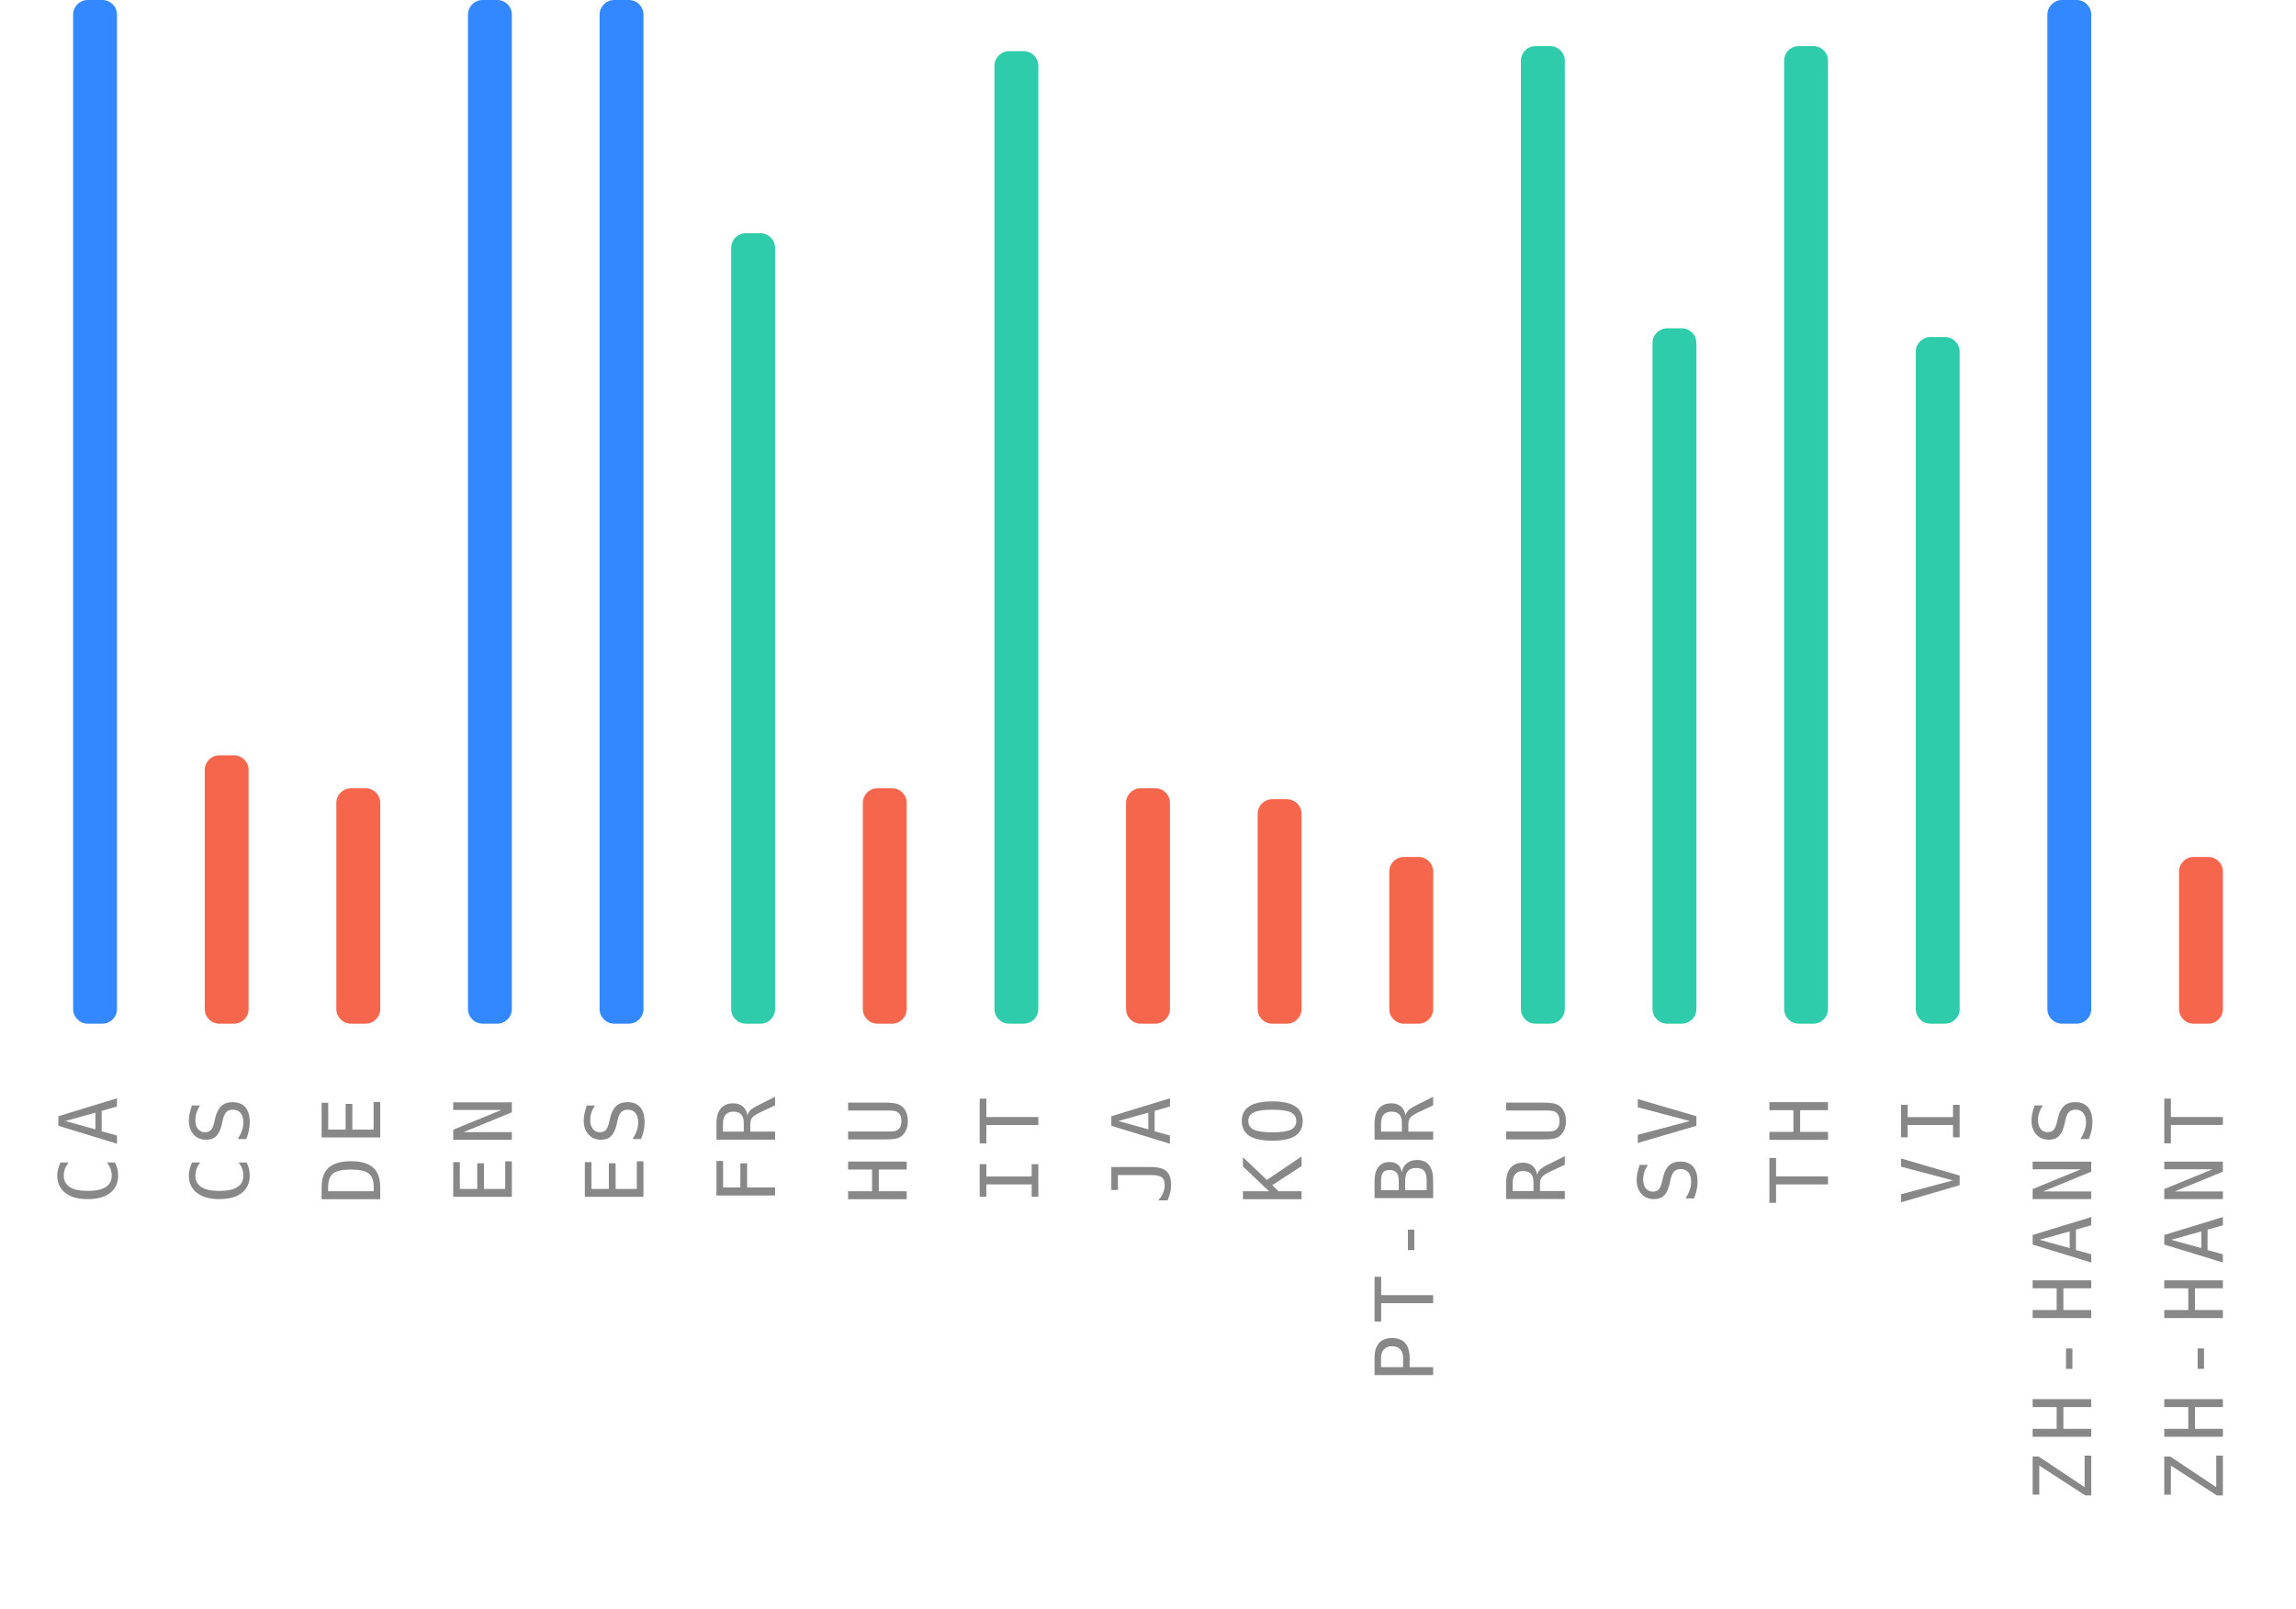
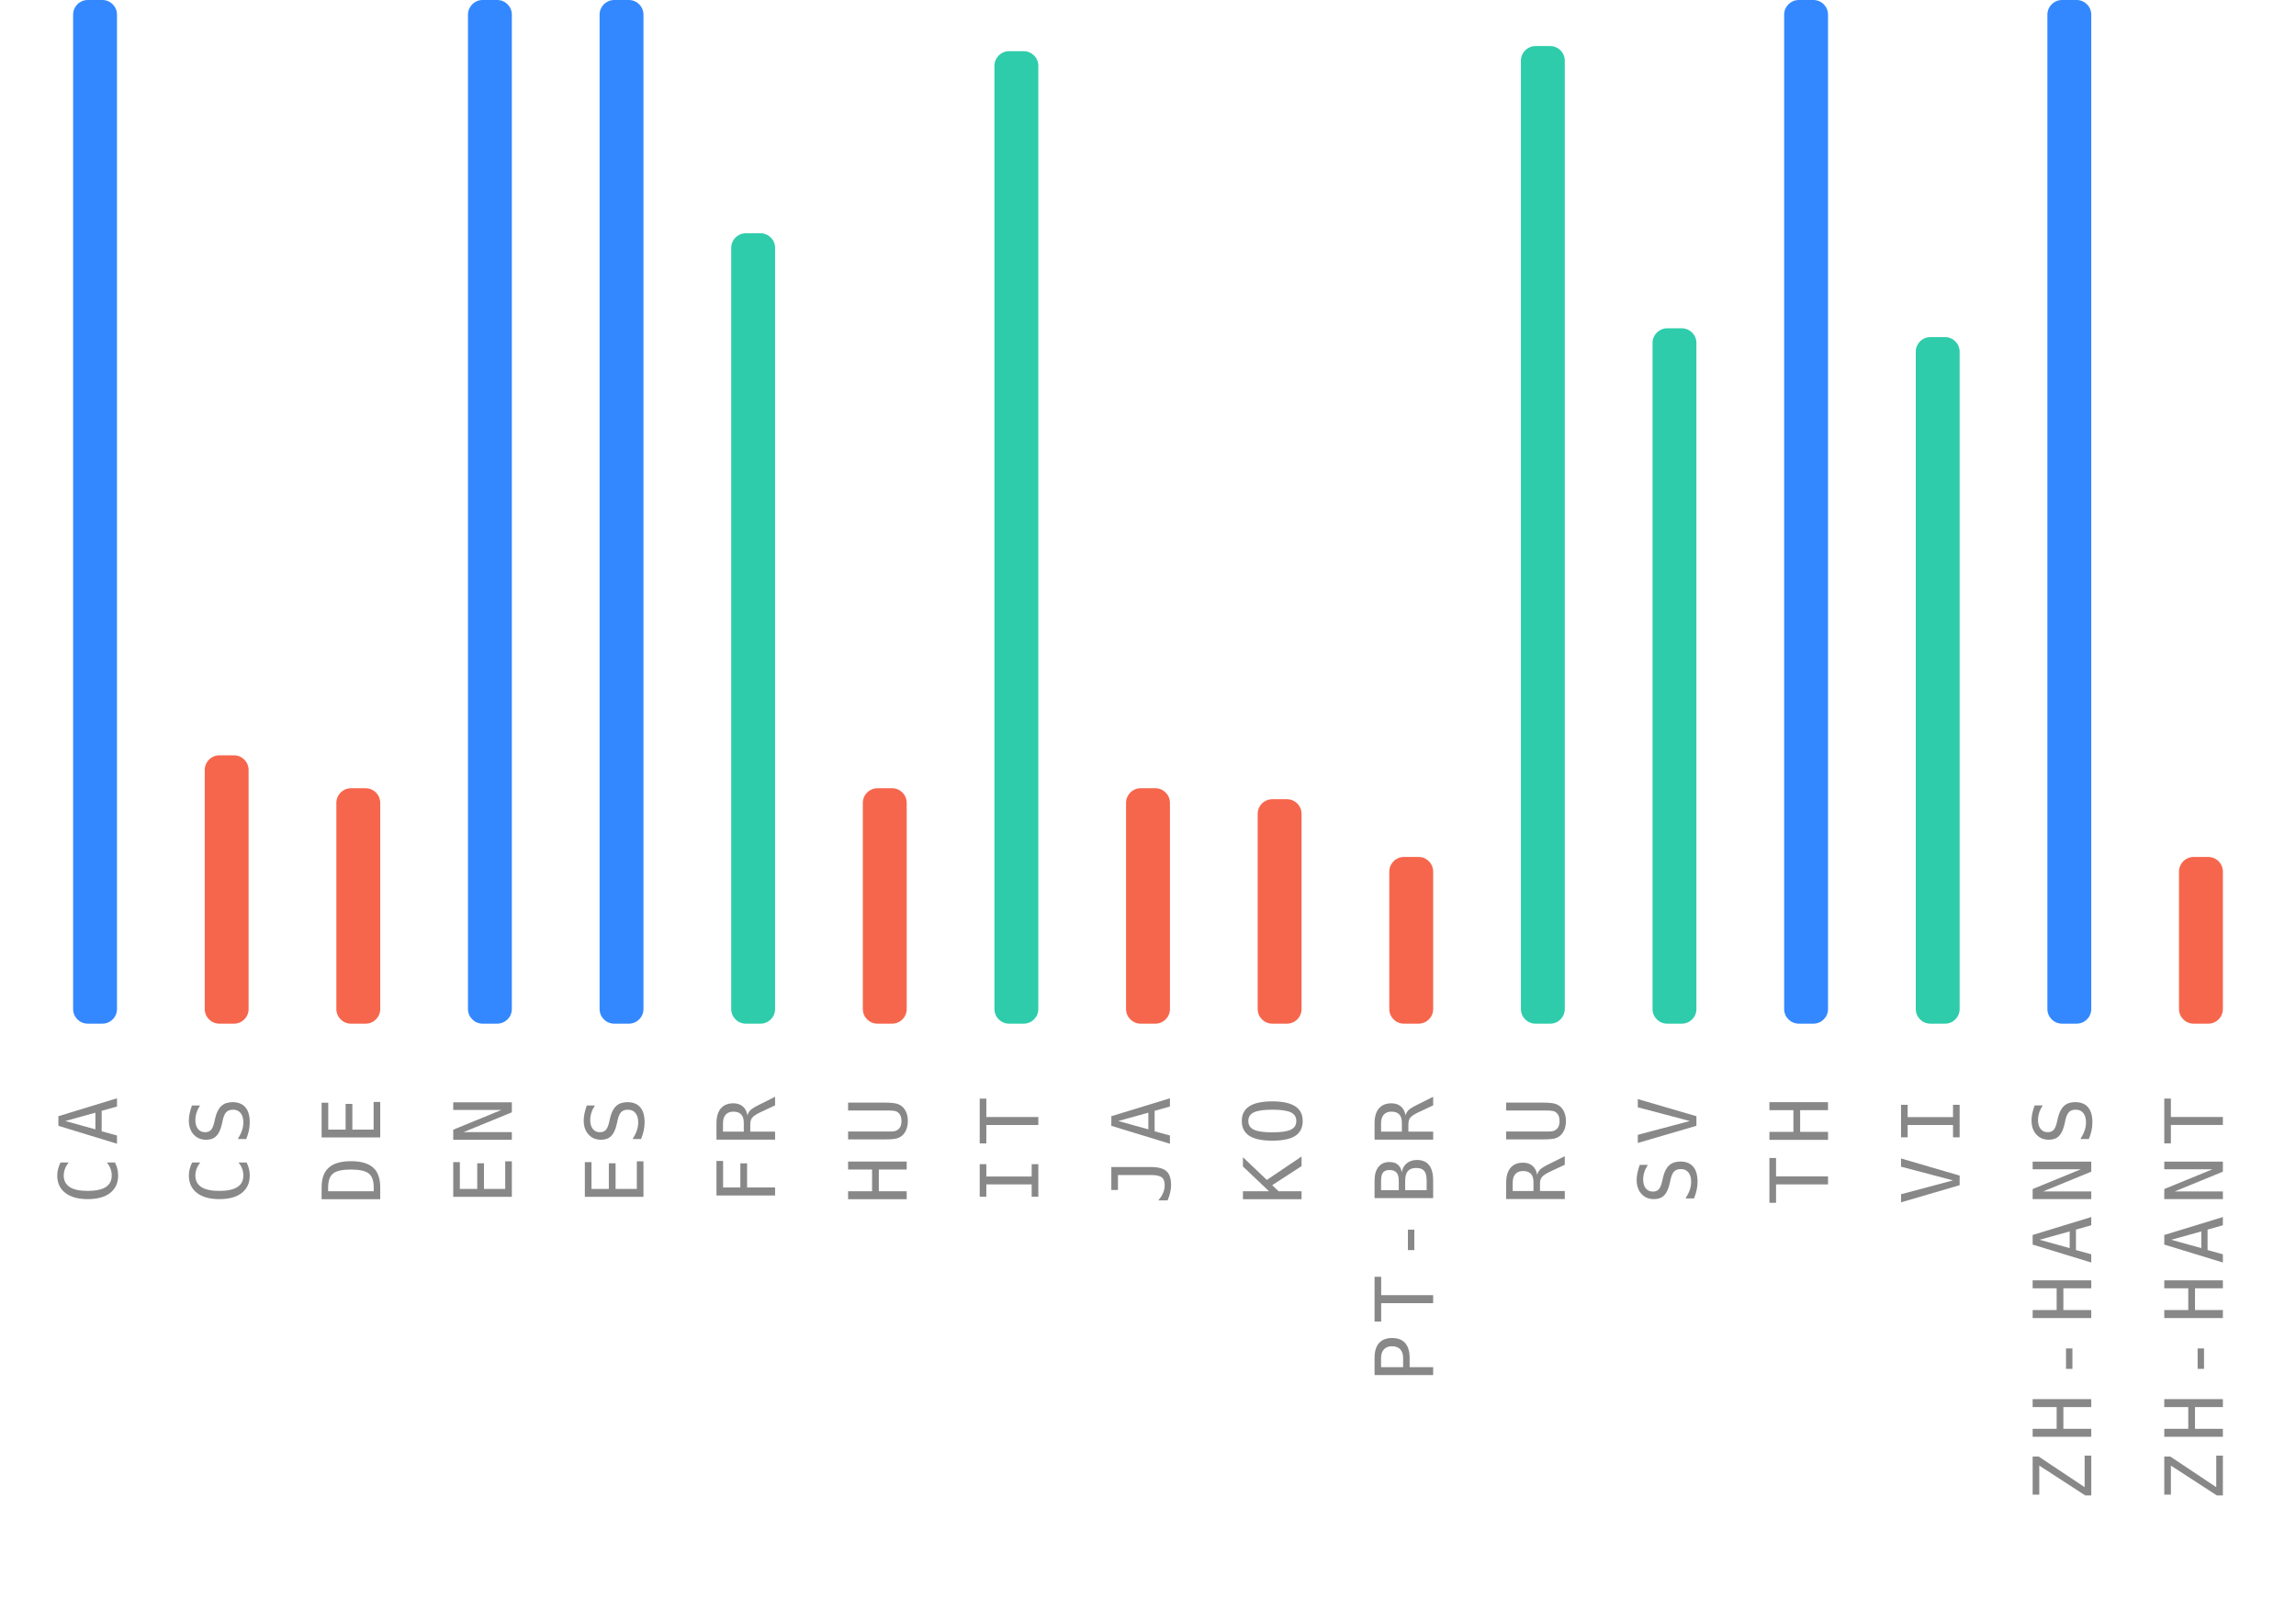
<svg xmlns="http://www.w3.org/2000/svg" width="314" height="220">
  <g>
    <text style="font-size: 11px; font-family: monospace; letter-spacing: 1.5px; fill: #888; text-anchor: end;" x="-150" y="16" transform="rotate(-90)">CA</text>
    <rect style="fill: #3388ff;" height="140" width="6" rx="2" y="0" x="10" />
    <text style="font-size: 11px; font-family: monospace; letter-spacing: 1.5px; fill: #888; text-anchor: end;" x="-150" y="34" transform="rotate(-90)">CS</text>
    <rect style="fill: #f6664c;" height="36.7" width="6" rx="2" y="103.3" x="28" />
    <text style="font-size: 11px; font-family: monospace; letter-spacing: 1.5px; fill: #888; text-anchor: end;" x="-150" y="52" transform="rotate(-90)">DE</text>
    <rect style="fill: #f6664c;" height="32.2" width="6" rx="2" y="107.8" x="46" />
    <text style="font-size: 11px; font-family: monospace; letter-spacing: 1.5px; fill: #888; text-anchor: end;" x="-150" y="70" transform="rotate(-90)">EN</text>
    <rect style="fill: #3388ff;" height="140" width="6" rx="2" y="0" x="64" />
    <text style="font-size: 11px; font-family: monospace; letter-spacing: 1.5px; fill: #888; text-anchor: end;" x="-150" y="88" transform="rotate(-90)">ES</text>
    <rect style="fill: #3388ff;" height="140" width="6" rx="2" y="0" x="82" />
    <text style="font-size: 11px; font-family: monospace; letter-spacing: 1.5px; fill: #888; text-anchor: end;" x="-150" y="106" transform="rotate(-90)">FR</text>
    <rect style="fill: #2eccaa;" height="108.1" width="6" rx="2" y="31.9" x="100" />
    <text style="font-size: 11px; font-family: monospace; letter-spacing: 1.5px; fill: #888; text-anchor: end;" x="-150" y="124" transform="rotate(-90)">HU</text>
    <rect style="fill: #f6664c;" height="32.2" width="6" rx="2" y="107.8" x="118" />
    <text style="font-size: 11px; font-family: monospace; letter-spacing: 1.5px; fill: #888; text-anchor: end;" x="-150" y="142" transform="rotate(-90)">IT</text>
    <rect style="fill: #2eccaa;" height="133" width="6" rx="2" y="7" x="136" />
    <text style="font-size: 11px; font-family: monospace; letter-spacing: 1.5px; fill: #888; text-anchor: end;" x="-150" y="160" transform="rotate(-90)">JA</text>
    <rect style="fill: #f6664c;" height="32.2" width="6" rx="2" y="107.8" x="154" />
    <text style="font-size: 11px; font-family: monospace; letter-spacing: 1.5px; fill: #888; text-anchor: end;" x="-150" y="178" transform="rotate(-90)">KO</text>
    <rect style="fill: #f6664c;" height="30.7" width="6" rx="2" y="109.3" x="172" />
    <text style="font-size: 11px; font-family: monospace; letter-spacing: 1.5px; fill: #888; text-anchor: end;" x="-150" y="196" transform="rotate(-90)">PT-BR</text>
    <rect style="fill: #f6664c;" height="22.8" width="6" rx="2" y="117.2" x="190" />
    <text style="font-size: 11px; font-family: monospace; letter-spacing: 1.5px; fill: #888; text-anchor: end;" x="-150" y="214" transform="rotate(-90)">RU</text>
    <rect style="fill: #2eccaa;" height="133.7" width="6" rx="2" y="6.3" x="208" />
    <text style="font-size: 11px; font-family: monospace; letter-spacing: 1.5px; fill: #888; text-anchor: end;" x="-150" y="232" transform="rotate(-90)">SV</text>
    <rect style="fill: #2eccaa;" height="95.1" width="6" rx="2" y="44.9" x="226" />
    <text style="font-size: 11px; font-family: monospace; letter-spacing: 1.5px; fill: #888; text-anchor: end;" x="-150" y="250" transform="rotate(-90)">TH</text>
-     <rect style="fill: #2eccaa;" height="133.7" width="6" rx="2" y="6.3" x="244" />
+     <rect style="fill: #3388ff;" height="140" width="6" rx="2" y="0" x="244" />
    <text style="font-size: 11px; font-family: monospace; letter-spacing: 1.5px; fill: #888; text-anchor: end;" x="-150" y="268" transform="rotate(-90)">VI</text>
    <rect style="fill: #2eccaa;" height="93.9" width="6" rx="2" y="46.1" x="262" />
    <text style="font-size: 11px; font-family: monospace; letter-spacing: 1.5px; fill: #888; text-anchor: end;" x="-150" y="286" transform="rotate(-90)">ZH-HANS</text>
    <rect style="fill: #3388ff;" height="140" width="6" rx="2" y="0" x="280" />
    <text style="font-size: 11px; font-family: monospace; letter-spacing: 1.5px; fill: #888; text-anchor: end;" x="-150" y="304" transform="rotate(-90)">ZH-HANT</text>
    <rect style="fill: #f6664c;" height="22.8" width="6" rx="2" y="117.2" x="298" />
  </g>
</svg>
